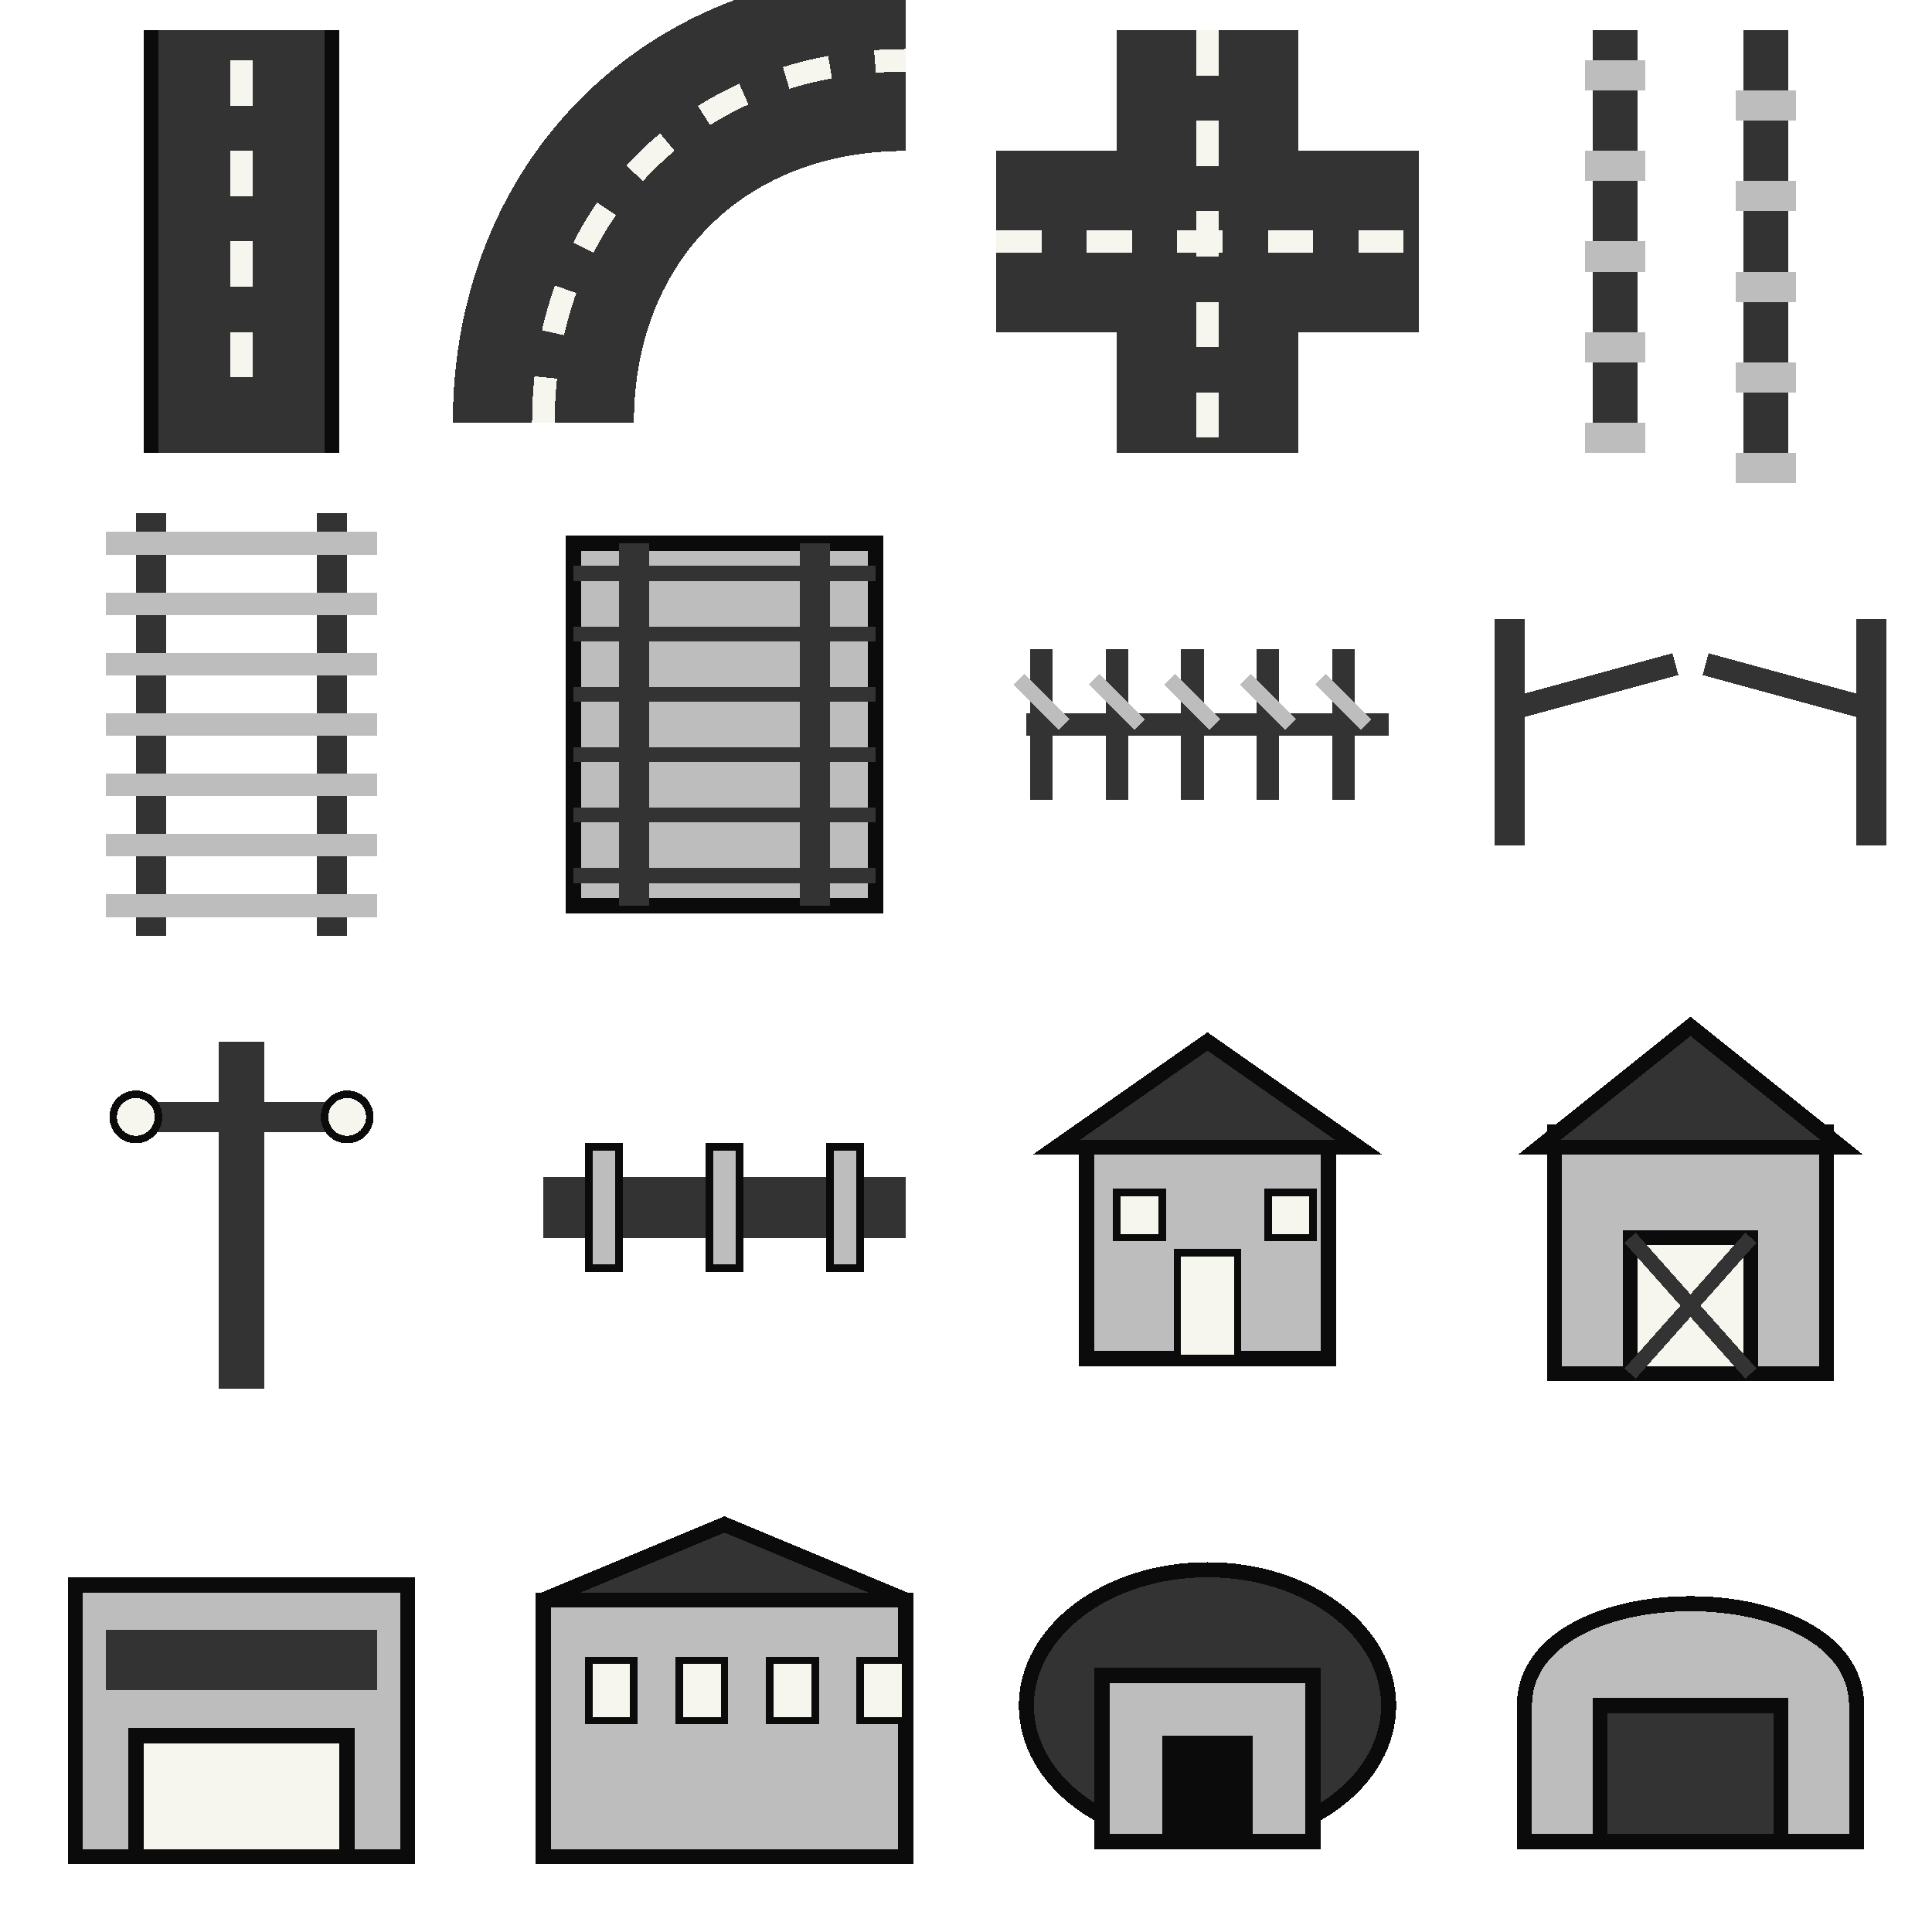
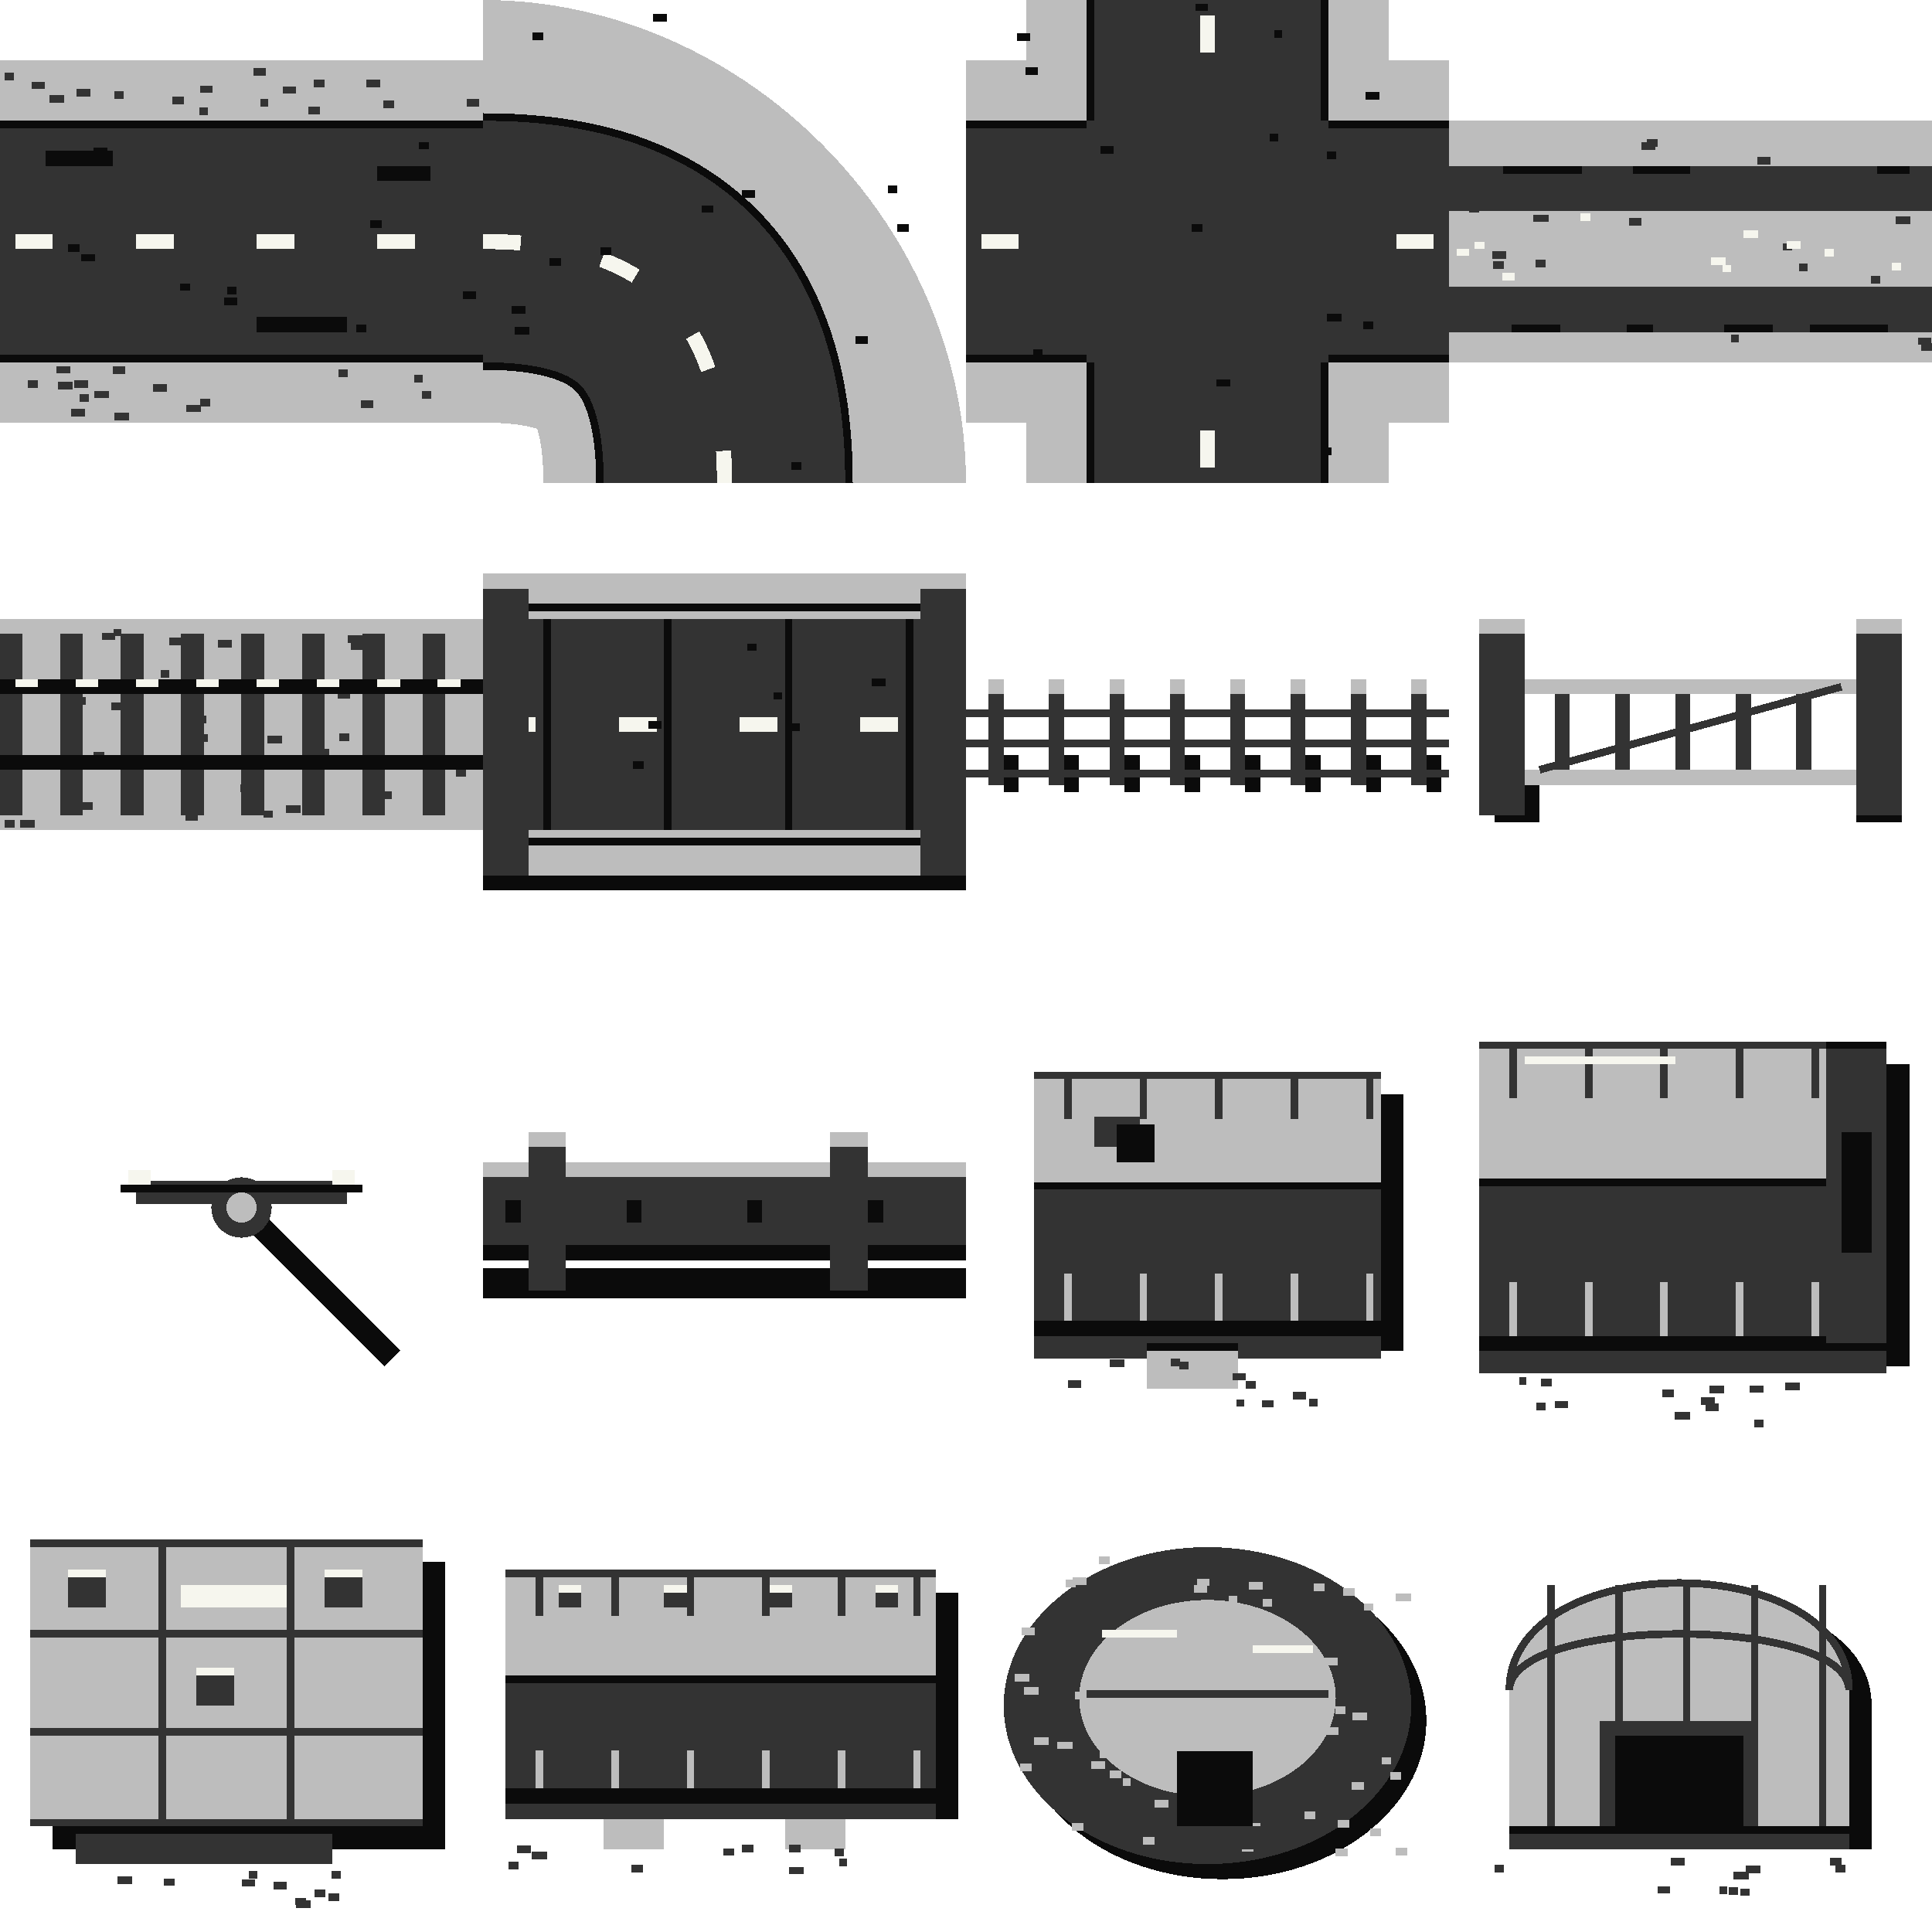
<svg xmlns="http://www.w3.org/2000/svg" width="256" height="256" viewBox="0 0 256 256" shape-rendering="crispEdges">
+   <defs>
+     <clipPath id="cell">
+       <rect width="64" height="64" />
+     </clipPath>
+   </defs>
  <rect width="256" height="256" fill="none" />
-   <g transform="translate(0 0)">
-     <rect x="20" y="4" width="24" height="56" fill="#333333" />
-     <line x1="32" y1="8" x2="32" y2="56" stroke="#F6F6EE" stroke-width="3" stroke-dasharray="6 6" />
-     <line x1="20" y1="4" x2="20" y2="60" stroke="#0B0B0B" stroke-width="2" />
-     <line x1="44" y1="4" x2="44" y2="60" stroke="#0B0B0B" stroke-width="2" />
+   <g transform="translate(0 0)" clip-path="url(#cell)">
+     <rect x="0" y="8" width="64" height="48" fill="#BDBDBD" />
+     <path d="M40.81 14.17h1.63v1h-1.63zM4.2 10.81h1.75v1h-1.75zM26.48 11.32h1.69v1h-1.69zM0.61 9.64h1.27v1h-1.27zM50.79 13.29h1.44v1h-1.44zM37.43 11.44h1.79v1h-1.79zM10.16 11.82h1.87v1h-1.87zM61.87 13.11h1.61v1h-1.61zM15.14 12.12h1.25v1h-1.25zM6.55 12.63h1.95v1h-1.95zM41.57 10.56h1.41v1h-1.41zM33.62 9.02h1.59v1h-1.59zM48.49 10.55h1.88v1h-1.88zM34.48 13.1h1.1v1h-1.1zM22.87 12.82h1.53v1h-1.53zM26.37 14.21h1.2v1h-1.2z" fill="#333333" />
+     <path d="M12.52 51.77h1.88v1h-1.88zM7.72 50.6h1.86v1h-1.86zM10.57 52.24h1.21v1h-1.21zM9.83 50.41h1.86v1h-1.86zM9.41 54.17h1.9v1h-1.9zM26.5 52.83h1.33v1h-1.33zM47.8 53.04h1.63v1h-1.63zM54.88 49.69h1.18v1h-1.18zM20.3 50.93h1.83v1h-1.83zM15.17 54.67h1.9v1h-1.9zM7.52 48.51h1.83v1h-1.83zM24.71 53.61h1.89v1h-1.89zM14.98 48.57h1.66v1h-1.66zM3.65 50.38h1.37v1h-1.37zM55.92 51.84h1.17v1h-1.17zM44.83 48.99h1.27v1h-1.27z" fill="#333333" />
+     <rect x="0" y="16" width="64" height="32" fill="#333333" />
+     <rect x="0" y="16" width="64" height="1" fill="#0B0B0B" />
+     <rect x="0" y="47" width="64" height="1" fill="#0B0B0B" />
+     <path d="M2 31h5v2h-5zM18 31h5v2h-5zM34 31h5v2h-5zM50 31h5v2h-5z" fill="#F6F6EE" />
+     <path d="M6 20h9v2h-9zM34 42h12v2h-12zM50 22h7v2h-7z" fill="#0B0B0B" />
+     <path d="M47.23 43.04h1.26v1h-1.26zM23.9 37.54h1.24v1h-1.24zM30.13 38.02h1.24v1h-1.24zM10.71 33.65h1.92v1h-1.92zM55.52 18.81h1.34v1h-1.34zM29.73 39.45h1.72v1h-1.72zM9.02 32.35h1.48v1h-1.48zM61.37 38.65h1.75v1h-1.75zM49.04 29.18h1.52v1h-1.52zM12.4 19.57h1.87v1h-1.87z" fill="#0B0B0B" />
  </g>
-   <g transform="translate(64 0)">
-     <path d="M8 56 C8 28 28 8 56 8" fill="none" stroke="#333333" stroke-width="24" />
-     <path d="M8 56 C8 28 28 8 56 8" fill="none" stroke="#F6F6EE" stroke-width="3" stroke-dasharray="6 6" />
+   <g transform="translate(64 0)" clip-path="url(#cell)">
+     <path d="M0 8 C30 8 56 34 56 64" fill="none" stroke="#BDBDBD" stroke-width="16" />
+     <path d="M0 32 C22 32 32 42 32 64" fill="none" stroke="#BDBDBD" stroke-width="48" />
+     <path d="M0 32 C22 32 32 42 32 64" fill="none" stroke="#333333" stroke-width="32" />
+     <path d="M0 32 C22 32 32 42 32 64" fill="none" stroke="#0B0B0B" stroke-width="34" />
+     <path d="M0 32 C22 32 32 42 32 64" fill="none" stroke="#333333" stroke-width="32" />
+     <path d="M0 32 C22 32 32 42 32 64" fill="none" stroke="#F6F6EE" stroke-width="2" stroke-dasharray="5 11" />
+     <path d="M40.83 61.26h1.32v1h-1.32zM6.53 4.3h1.5v1h-1.5zM53.64 24.62h1.2v1h-1.2zM4.23 43.32h1.95v1h-1.95zM49.33 44.58h1.67v1h-1.67zM3.79 40.58h1.8v1h-1.8zM28.97 27.2h1.56v1h-1.56zM34.32 25.21h1.68v1h-1.68zM22.54 1.88h1.85v1h-1.85zM54.88 29.7h1.56v1h-1.56zM15.58 32.81h1.37v1h-1.37zM8.82 34.25h1.51v1h-1.51z" fill="#0B0B0B" />
  </g>
-   <g transform="translate(128 0)">
-     <rect x="20" y="4" width="24" height="56" fill="#333333" />
-     <rect x="4" y="20" width="56" height="24" fill="#333333" />
-     <line x1="32" y1="4" x2="32" y2="60" stroke="#F6F6EE" stroke-width="3" stroke-dasharray="6 6" />
-     <line x1="4" y1="32" x2="60" y2="32" stroke="#F6F6EE" stroke-width="3" stroke-dasharray="6 6" />
+   <g transform="translate(128 0)" clip-path="url(#cell)">
+     <rect x="0" y="8" width="64" height="48" fill="#BDBDBD" />
+     <rect x="8" y="0" width="48" height="64" fill="#BDBDBD" />
+     <rect x="0" y="16" width="64" height="32" fill="#333333" />
+     <rect x="16" y="0" width="32" height="64" fill="#333333" />
+     <path d="M0 16h16v1h-16zM48 16h16v1h-16zM0 47h16v1h-16zM48 47h16v1h-16z" fill="#0B0B0B" />
+     <path d="M16 0h1v16h-1zM47 0h1v16h-1zM16 48h1v16h-1zM47 48h1v16h-1z" fill="#0B0B0B" />
+     <path d="M2 31h5v2h-5zM57 31h5v2h-5zM31 2h2v5h-2zM31 57h2v5h-2z" fill="#F6F6EE" />
+     <path d="M40.86 3.97h1v1h-1zM8.86 46.29h1.25v1h-1.25zM17.8 19.34h1.71v1h-1.71zM7.85 8.9h1.64v1h-1.64zM47.87 41.55h1.9v1h-1.9zM33.16 50.23h1.82v1h-1.82zM47.78 20.07h1.25v1h-1.25zM6.78 4.44h1.75v1h-1.75zM29.93 29.72h1.45v1h-1.45zM40.2 17.73h1.18v1h-1.18zM52.6 42.58h1.34v1h-1.34zM47.02 59.29h1.43v1h-1.43zM30.42 0.48h1.68v1h-1.68zM52.94 12.18h1.88v1h-1.88z" fill="#0B0B0B" />
  </g>
-   <g transform="translate(192 0)">
-     <line x1="22" y1="4" x2="22" y2="60" stroke="#333333" stroke-width="6" />
-     <line x1="42" y1="4" x2="42" y2="60" stroke="#333333" stroke-width="6" />
-     <rect x="18" y="8" width="8" height="4" fill="#BDBDBD" />
-     <rect x="38" y="12" width="8" height="4" fill="#BDBDBD" />
-     <rect x="18" y="20" width="8" height="4" fill="#BDBDBD" />
-     <rect x="38" y="24" width="8" height="4" fill="#BDBDBD" />
-     <rect x="18" y="32" width="8" height="4" fill="#BDBDBD" />
-     <rect x="38" y="36" width="8" height="4" fill="#BDBDBD" />
-     <rect x="18" y="44" width="8" height="4" fill="#BDBDBD" />
-     <rect x="38" y="48" width="8" height="4" fill="#BDBDBD" />
-     <rect x="18" y="56" width="8" height="4" fill="#BDBDBD" />
-     <rect x="38" y="60" width="8" height="4" fill="#BDBDBD" />
+   <g transform="translate(192 0)" clip-path="url(#cell)">
+     <rect x="0" y="16" width="64" height="32" fill="#BDBDBD" />
+     <path d="M40.88 20.77h1.69v1h-1.69zM11.19 28.44h1.99v1h-1.99zM44.95 22.92h1.22v1h-1.22zM11.47 34.45h1.32v1h-1.32zM46.41 34.95h1.13v1h-1.13zM62.52 45.46h1.83v1h-1.83zM3.59 22.37h1.94v1h-1.94zM42.24 38.96h1.82v1h-1.82zM37.33 44.32h1.05v1h-1.05zM25.53 18.83h1.8v1h-1.8zM26.62 41.76h1.3v1h-1.3zM22.22 26.49h1.35v1h-1.35zM21.38 41.72h1.58v1h-1.58zM62.17 44.7h1.76v1h-1.76zM2.63 27.12h1.35v1h-1.35zM26.21 18.43h1.43v1h-1.43zM5.82 34.62h1.46v1h-1.46zM44.22 32.21h1.2v1h-1.2zM34.4 42.02h1.11v1h-1.11zM53.53 24.07h1.8v1h-1.8zM5.69 33.28h1.9v1h-1.9zM55.86 36.59h1.31v1h-1.31zM59.14 28.65h1.95v1h-1.95zM55.66 24.22h1.72v1h-1.72zM23.89 28.85h1.62v1h-1.62zM59.16 26.81h1.47v1h-1.47z" fill="#333333" />
+     <rect x="0" y="22" width="64" height="6" fill="#333333" />
+     <rect x="0" y="38" width="64" height="6" fill="#333333" />
+     <path d="M8.59 22h5.79v1h-5.79zM7.2 22h6.15v1h-6.15zM10.72 22h6.86v1h-6.86zM24.42 22h7.53v1h-7.53zM56.73 22h4.34v1h-4.34zM9.56 22h5.01v1h-5.01z" fill="#0B0B0B" />
+     <path d="M36.49 43h6.4v1h-6.4zM23.53 43h3.49v1h-3.49zM48.28 43h3.53v1h-3.53zM8.32 43h6.44v1h-6.44zM47.85 43h4.49v1h-4.49zM51.21 43h6.94v1h-6.94z" fill="#0B0B0B" />
+     <path d="M44.75 31.97h1.84v1h-1.84zM1.04 32.93h1.65v1h-1.65zM34.74 34.14h1.96v1h-1.96zM36.27 35.08h1.15v1h-1.15zM58.72 34.8h1.2v1h-1.2zM7.06 36.16h1.62v1h-1.62zM38.98 30.51h1.96v1h-1.96zM17.45 28.26h1.28v1h-1.28zM3.39 32.01h1.33v1h-1.33zM49.73 32.97h1.25v1h-1.25z" fill="#F6F6EE" />
  </g>
-   <g transform="translate(0 64)">
-     <line x1="20" y1="4" x2="20" y2="60" stroke="#333333" stroke-width="4" />
-     <line x1="44" y1="4" x2="44" y2="60" stroke="#333333" stroke-width="4" />
-     <line x1="14" y1="8" x2="50" y2="8" stroke="#BDBDBD" stroke-width="3" />
-     <line x1="14" y1="16" x2="50" y2="16" stroke="#BDBDBD" stroke-width="3" />
-     <line x1="14" y1="24" x2="50" y2="24" stroke="#BDBDBD" stroke-width="3" />
-     <line x1="14" y1="32" x2="50" y2="32" stroke="#BDBDBD" stroke-width="3" />
-     <line x1="14" y1="40" x2="50" y2="40" stroke="#BDBDBD" stroke-width="3" />
-     <line x1="14" y1="48" x2="50" y2="48" stroke="#BDBDBD" stroke-width="3" />
-     <line x1="14" y1="56" x2="50" y2="56" stroke="#BDBDBD" stroke-width="3" />
+   <g transform="translate(0 64)" clip-path="url(#cell)">
+     <rect x="0" y="18" width="64" height="28" fill="#BDBDBD" />
+     <path d="M40.9 24.6h1.37v1h-1.37zM13.53 19.83h1.74v1h-1.74zM9.11 21.76h1.73v1h-1.73zM15.09 19.32h1.01v1h-1.01zM44.96 33.2h1.36v1h-1.36zM28.89 20.8h1.85v1h-1.85zM22.4 20.49h1.63v1h-1.63zM14.7 29.09h1.89v1h-1.89zM44.72 27.59h1.65v1h-1.65zM10.85 42.33h1.42v1h-1.42zM0.64 44.63h1.26v1h-1.26zM60.43 37.87h1.28v1h-1.28zM12.34 35.6h1.47v1h-1.47zM8.4 35.78h1.65v1h-1.65zM37.88 42.72h1.95v1h-1.95zM26.15 30.84h1.17v1h-1.17zM24.59 43.78h1.65v1h-1.65zM35.39 33.48h1.98v1h-1.98zM21.34 24.76h1.07v1h-1.07zM26.09 33.28h1.44v1h-1.44zM46.45 21.14h1.9v1h-1.9zM2.64 44.69h1.97v1h-1.97zM41.93 35.21h1.72v1h-1.72zM34.92 43.38h1.24v1h-1.24zM46.09 20.16h1.89v1h-1.89zM31.82 39.98h1.32v1h-1.32zM9.52 28.4h1.88v1h-1.88zM44.61 26.22h1.4v1h-1.4zM50.2 40.86h1.71v1h-1.71zM0.29 38.68h1.08v1h-1.08z" fill="#333333" />
+     <path d="M0 20h3v24h-3zM8 20h3v24h-3zM16 20h3v24h-3zM24 20h3v24h-3zM32 20h3v24h-3zM40 20h3v24h-3zM48 20h3v24h-3zM56 20h3v24h-3z" fill="#333333" />
+     <rect x="0" y="26" width="64" height="2" fill="#0B0B0B" />
+     <rect x="0" y="36" width="64" height="2" fill="#0B0B0B" />
+     <path d="M2 26h3v1h-3zM10 26h3v1h-3zM18 26h3v1h-3zM26 26h3v1h-3zM34 26h3v1h-3zM42 26h3v1h-3zM50 26h3v1h-3zM58 26h3v1h-3z" fill="#F6F6EE" />
  </g>
-   <g transform="translate(64 64)">
-     <rect x="12" y="8" width="40" height="48" fill="#BDBDBD" stroke="#0B0B0B" stroke-width="2" />
-     <line x1="20" y1="8" x2="20" y2="56" stroke="#333333" stroke-width="4" />
-     <line x1="44" y1="8" x2="44" y2="56" stroke="#333333" stroke-width="4" />
-     <line x1="12" y1="12" x2="52" y2="12" stroke="#333333" stroke-width="2" />
-     <line x1="12" y1="20" x2="52" y2="20" stroke="#333333" stroke-width="2" />
-     <line x1="12" y1="28" x2="52" y2="28" stroke="#333333" stroke-width="2" />
-     <line x1="12" y1="36" x2="52" y2="36" stroke="#333333" stroke-width="2" />
-     <line x1="12" y1="44" x2="52" y2="44" stroke="#333333" stroke-width="2" />
-     <line x1="12" y1="52" x2="52" y2="52" stroke="#333333" stroke-width="2" />
+   <g transform="translate(64 64)" clip-path="url(#cell)">
+     <rect x="0" y="14" width="64" height="40" fill="#0B0B0B" />
+     <rect x="0" y="12" width="64" height="40" fill="#BDBDBD" />
+     <rect x="0" y="18" width="64" height="28" fill="#333333" />
+     <path d="M8 18h1v28h-1zM24 18h1v28h-1zM40 18h1v28h-1zM56 18h1v28h-1z" fill="#0B0B0B" />
+     <path d="M2 31h5v2h-5zM18 31h5v2h-5zM34 31h5v2h-5zM50 31h5v2h-5z" fill="#F6F6EE" />
+     <rect x="0" y="16" width="64" height="1" fill="#0B0B0B" />
+     <rect x="0" y="47" width="64" height="1" fill="#0B0B0B" />
+     <rect x="0" y="12" width="6" height="40" fill="#333333" />
+     <rect x="58" y="12" width="6" height="40" fill="#333333" />
+     <path d="M0 12h6v2h-6zM58 12h6v2h-6z" fill="#BDBDBD" />
+     <path d="M38.53 27.71h1.06v1h-1.06zM19.83 36.89h1.49v1h-1.49zM35.05 21.27h1.23v1h-1.23zM21.96 31.56h1.69v1h-1.69zM40.45 31.84h1.58v1h-1.58zM51.46 25.91h1.86v1h-1.86z" fill="#0B0B0B" />
  </g>
-   <g transform="translate(128 64)">
-     <line x1="8" y1="32" x2="56" y2="32" stroke="#333333" stroke-width="3" />
-     <line x1="10" y1="22" x2="10" y2="42" stroke="#333333" stroke-width="3" />
-     <line x1="7" y1="26" x2="13" y2="32" stroke="#BDBDBD" stroke-width="2" />
-     <line x1="20" y1="22" x2="20" y2="42" stroke="#333333" stroke-width="3" />
-     <line x1="17" y1="26" x2="23" y2="32" stroke="#BDBDBD" stroke-width="2" />
-     <line x1="30" y1="22" x2="30" y2="42" stroke="#333333" stroke-width="3" />
-     <line x1="27" y1="26" x2="33" y2="32" stroke="#BDBDBD" stroke-width="2" />
-     <line x1="40" y1="22" x2="40" y2="42" stroke="#333333" stroke-width="3" />
-     <line x1="37" y1="26" x2="43" y2="32" stroke="#BDBDBD" stroke-width="2" />
-     <line x1="50" y1="22" x2="50" y2="42" stroke="#333333" stroke-width="3" />
-     <line x1="47" y1="26" x2="53" y2="32" stroke="#BDBDBD" stroke-width="2" />
+   <g transform="translate(128 64)" clip-path="url(#cell)">
+     <path d="M5 36h2v5h-2zM13 36h2v5h-2zM21 36h2v5h-2zM29 36h2v5h-2zM37 36h2v5h-2zM45 36h2v5h-2zM53 36h2v5h-2zM61 36h2v5h-2z" fill="#0B0B0B" />
+     <rect x="0" y="30" width="64" height="1" fill="#333333" />
+     <rect x="0" y="34" width="64" height="1" fill="#333333" />
+     <rect x="0" y="38" width="64" height="1" fill="#333333" />
+     <path d="M3 26h2v14h-2zM11 26h2v14h-2zM19 26h2v14h-2zM27 26h2v14h-2zM35 26h2v14h-2zM43 26h2v14h-2zM51 26h2v14h-2zM59 26h2v14h-2z" fill="#333333" />
+     <path d="M3 26h2v2h-2zM11 26h2v2h-2zM19 26h2v2h-2zM27 26h2v2h-2zM35 26h2v2h-2zM43 26h2v2h-2zM51 26h2v2h-2zM59 26h2v2h-2z" fill="#BDBDBD" />
  </g>
-   <g transform="translate(192 64)">
-     <line x1="8" y1="18" x2="8" y2="48" stroke="#333333" stroke-width="4" />
-     <line x1="56" y1="18" x2="56" y2="48" stroke="#333333" stroke-width="4" />
-     <line x1="8" y1="30" x2="30" y2="24" stroke="#333333" stroke-width="3" />
-     <line x1="34" y1="24" x2="56" y2="30" stroke="#333333" stroke-width="3" />
+   <g transform="translate(192 64)" clip-path="url(#cell)">
+     <path d="M6 40h6v5h-6zM54 40h6v5h-6z" fill="#0B0B0B" />
+     <rect x="4" y="18" width="6" height="26" fill="#333333" />
+     <rect x="54" y="18" width="6" height="26" fill="#333333" />
+     <rect x="4" y="18" width="6" height="2" fill="#BDBDBD" />
+     <rect x="54" y="18" width="6" height="2" fill="#BDBDBD" />
+     <rect x="10" y="26" width="44" height="2" fill="#BDBDBD" />
+     <rect x="10" y="38" width="44" height="2" fill="#BDBDBD" />
+     <path d="M14 28h2v10h-2zM22 28h2v10h-2zM30 28h2v10h-2zM38 28h2v10h-2zM46 28h2v10h-2z" fill="#333333" />
+     <line x1="12" y1="38" x2="52" y2="27" stroke="#333333" stroke-width="1" />
  </g>
-   <g transform="translate(0 128)">
-     <rect x="29" y="10" width="6" height="46" fill="#333333" />
-     <line x1="18" y1="20" x2="46" y2="20" stroke="#333333" stroke-width="4" />
-     <circle cx="18" cy="20" r="3" fill="#F6F6EE" stroke="#0B0B0B" stroke-width="1" />
-     <circle cx="46" cy="20" r="3" fill="#F6F6EE" stroke="#0B0B0B" stroke-width="1" />
+   <g transform="translate(0 128)" clip-path="url(#cell)">
+     <line x1="34" y1="34" x2="52" y2="52" stroke="#0B0B0B" stroke-width="3" />
+     <line x1="18" y1="30" x2="46" y2="30" stroke="#333333" stroke-width="3" />
+     <circle cx="32" cy="32" r="4" fill="#333333" />
+     <circle cx="32" cy="32" r="2" fill="#BDBDBD" />
+     <path d="M17 27h3v3h-3zM44 27h3v3h-3z" fill="#F6F6EE" />
+     <path d="M16 29h32v1h-32z" fill="#0B0B0B" />
  </g>
-   <g transform="translate(64 128)">
-     <line x1="8" y1="32" x2="56" y2="32" stroke="#333333" stroke-width="8" />
-     <rect x="14" y="24" width="4" height="16" fill="#BDBDBD" stroke="#0B0B0B" stroke-width="1" />
-     <rect x="30" y="24" width="4" height="16" fill="#BDBDBD" stroke="#0B0B0B" stroke-width="1" />
-     <rect x="46" y="24" width="4" height="16" fill="#BDBDBD" stroke="#0B0B0B" stroke-width="1" />
+   <g transform="translate(64 128)" clip-path="url(#cell)">
+     <rect x="0" y="40" width="64" height="4" fill="#0B0B0B" />
+     <rect x="0" y="26" width="64" height="13" fill="#333333" />
+     <rect x="0" y="26" width="64" height="2" fill="#BDBDBD" />
+     <rect x="0" y="37" width="64" height="2" fill="#0B0B0B" />
+     <path d="M6 22h5v21h-5zM46 22h5v21h-5z" fill="#333333" />
+     <path d="M6 22h5v2h-5zM46 22h5v2h-5z" fill="#BDBDBD" />
+     <path d="M3 31h2v3h-2zM19 31h2v3h-2zM35 31h2v3h-2zM51 31h2v3h-2z" fill="#0B0B0B" />
  </g>
-   <g transform="translate(128 128)">
-     <rect x="16" y="22" width="32" height="30" fill="#BDBDBD" stroke="#0B0B0B" stroke-width="2" />
-     <polygon points="12,24 32,10 52,24" fill="#333333" stroke="#0B0B0B" stroke-width="2" />
-     <rect x="28" y="38" width="8" height="14" fill="#F6F6EE" stroke="#0B0B0B" stroke-width="1" />
-     <rect x="20" y="30" width="6" height="6" fill="#F6F6EE" stroke="#0B0B0B" stroke-width="1" />
-     <rect x="40" y="30" width="6" height="6" fill="#F6F6EE" stroke="#0B0B0B" stroke-width="1" />
+   <g transform="translate(128 128)" clip-path="url(#cell)">
+     <rect x="12" y="17" width="46" height="34" fill="#0B0B0B" />
+     <rect x="9" y="14" width="46" height="15.64" fill="#BDBDBD" />
+     <rect x="9" y="29.64" width="46" height="18.36" fill="#333333" />
+     <path d="M13 15h1v5.32h-1zM23 15h1v5.32h-1zM33 15h1v5.32h-1zM43 15h1v5.32h-1zM53 15h1v5.32h-1z" fill="#333333" />
+     <path d="M13 40.76h1v6.24h-1zM23 40.76h1v6.24h-1zM33 40.76h1v6.24h-1zM43 40.76h1v6.24h-1zM53 40.76h1v6.24h-1z" fill="#BDBDBD" />
+     <rect x="9" y="28.64" width="46" height="1" fill="#0B0B0B" />
+     <rect x="9" y="14" width="46" height="1" fill="#333333" />
+     <rect x="9" y="47" width="46" height="1" fill="#0B0B0B" />
+     <rect x="17" y="18" width="6" height="6" fill="#333333" />
+     <rect x="17" y="18" width="6" height="2" fill="#BDBDBD" />
+     <rect x="20" y="21" width="5" height="5" fill="#0B0B0B" />
+     <rect x="9" y="48" width="46" height="4" fill="#333333" />
+     <rect x="9" y="48" width="46" height="1" fill="#0B0B0B" />
+     <rect x="24" y="50" width="12" height="6" fill="#BDBDBD" />
+     <rect x="24" y="50" width="12" height="1" fill="#0B0B0B" />
+     <path d="M39.23 57.52h1.48v1h-1.48zM28.28 52.47h1.23v1h-1.23zM43.27 56.45h1.78v1h-1.78zM35.79 57.4h1.12v1h-1.12zM35.31 53.92h1.73v1h-1.73zM19.01 52.16h1.94v1h-1.94zM13.5 54.89h1.78v1h-1.78zM37.12 55.03h1.32v1h-1.32zM27.13 52.04h1.24v1h-1.24zM45.51 57.32h1.12v1h-1.12z" fill="#333333" />
  </g>
-   <g transform="translate(192 128)">
-     <rect x="14" y="22" width="36" height="32" fill="#BDBDBD" stroke="#0B0B0B" stroke-width="2" />
-     <polygon points="12,24 32,8 52,24" fill="#333333" stroke="#0B0B0B" stroke-width="2" />
-     <rect x="24" y="36" width="16" height="18" fill="#F6F6EE" stroke="#0B0B0B" stroke-width="2" />
-     <line x1="24" y1="36" x2="40" y2="54" stroke="#333333" stroke-width="2" />
-     <line x1="40" y1="36" x2="24" y2="54" stroke="#333333" stroke-width="2" />
+   <g transform="translate(192 128)" clip-path="url(#cell)">
+     <rect x="7" y="13" width="54" height="40" fill="#0B0B0B" />
+     <rect x="4" y="10" width="54" height="19.2" fill="#BDBDBD" />
+     <rect x="4" y="29.2" width="54" height="20.8" fill="#333333" />
+     <path d="M8 11h1v6.53h-1zM18 11h1v6.53h-1zM28 11h1v6.53h-1zM38 11h1v6.53h-1zM48 11h1v6.53h-1z" fill="#333333" />
+     <path d="M8 41.93h1v7.07h-1zM18 41.93h1v7.07h-1zM28 41.93h1v7.07h-1zM38 41.93h1v7.07h-1zM48 41.93h1v7.07h-1z" fill="#BDBDBD" />
+     <rect x="4" y="28.2" width="54" height="1" fill="#0B0B0B" />
+     <rect x="4" y="10" width="54" height="1" fill="#333333" />
+     <rect x="4" y="49" width="54" height="1" fill="#0B0B0B" />
+     <rect x="50" y="10" width="8" height="40" fill="#333333" />
+     <rect x="50" y="10" width="8" height="1" fill="#0B0B0B" />
+     <rect x="52" y="22" width="4" height="16" fill="#0B0B0B" />
+     <rect x="4" y="50" width="54" height="4" fill="#333333" />
+     <rect x="4" y="50" width="54" height="1" fill="#0B0B0B" />
+     <path d="M40.47 60.16h1.16v1h-1.16zM29.95 59.13h1.98v1h-1.98zM11.55 57.87h1.29v1h-1.29zM39.85 55.57h1.8v1h-1.8zM34.55 55.58h1.95v1h-1.95zM44.55 55.23h1.95v1h-1.95zM28.29 56.1h1.47v1h-1.47zM12.21 54.72h1.4v1h-1.4zM33.37 57.14h1.84v1h-1.84zM33.97 57.99h1.74v1h-1.74zM9.28 54.5h1.01v1h-1.01zM14.03 57.62h1.74v1h-1.74z" fill="#333333" />
+     <path d="M10 12h20v1h-20z" fill="#F6F6EE" />
  </g>
-   <g transform="translate(0 192)">
-     <rect x="10" y="18" width="44" height="36" fill="#BDBDBD" stroke="#0B0B0B" stroke-width="2" />
-     <rect x="14" y="24" width="36" height="8" fill="#333333" />
-     <rect x="18" y="38" width="28" height="16" fill="#F6F6EE" stroke="#0B0B0B" stroke-width="2" />
+   <g transform="translate(0 192)" clip-path="url(#cell)">
+     <rect x="7" y="15" width="52" height="38" fill="#0B0B0B" />
+     <rect x="4" y="12" width="52" height="38" fill="#BDBDBD" />
+     <path d="M4 24h52v1h-52zM4 37h52v1h-52zM21 12h1v38h-1zM38 12h1v38h-1z" fill="#333333" />
+     <path d="M4 12h52v1h-52zM4 49h52v1h-52z" fill="#333333" />
+     <path d="M9 16h5v5h-5zM26 29h5v5h-5zM43 16h5v5h-5z" fill="#333333" />
+     <path d="M9 16h5v1h-5zM26 29h5v1h-5zM43 16h5v1h-5z" fill="#F6F6EE" />
+     <rect x="24" y="18" width="14" height="3" fill="#F6F6EE" />
+     <rect x="10" y="50" width="34" height="5" fill="#333333" />
+     <rect x="10" y="50" width="34" height="1" fill="#0B0B0B" />
+     <path d="M39.27 59.85h1.85v1h-1.85zM32.05 57h1.72v1h-1.72zM36.23 57.34h1.8v1h-1.8zM41.65 58.39h1.49v1h-1.49zM32.95 55.89h1.18v1h-1.18zM15.55 56.64h1.97v1h-1.97zM43.96 55.93h1.16v1h-1.16zM43.53 58.86h1.47v1h-1.47zM39.1 59.45h1.44v1h-1.44zM21.75 56.9h1.35v1h-1.35z" fill="#333333" />
  </g>
-   <g transform="translate(64 192)">
-     <rect x="8" y="20" width="48" height="34" fill="#BDBDBD" stroke="#0B0B0B" stroke-width="2" />
-     <polygon points="8,20 32,10 56,20" fill="#333333" stroke="#0B0B0B" stroke-width="2" />
-     <rect x="14" y="28" width="6" height="8" fill="#F6F6EE" stroke="#0B0B0B" stroke-width="1" />
-     <rect x="26" y="28" width="6" height="8" fill="#F6F6EE" stroke="#0B0B0B" stroke-width="1" />
-     <rect x="38" y="28" width="6" height="8" fill="#F6F6EE" stroke="#0B0B0B" stroke-width="1" />
-     <rect x="50" y="28" width="6" height="8" fill="#F6F6EE" stroke="#0B0B0B" stroke-width="1" />
+   <g transform="translate(64 192)" clip-path="url(#cell)">
+     <rect x="6" y="19" width="57" height="30" fill="#0B0B0B" />
+     <rect x="3" y="16" width="57" height="15" fill="#BDBDBD" />
+     <rect x="3" y="31" width="57" height="15" fill="#333333" />
+     <path d="M7 17h1v5.1h-1zM17 17h1v5.1h-1zM27 17h1v5.1h-1zM37 17h1v5.1h-1zM47 17h1v5.1h-1zM57 17h1v5.1h-1z" fill="#333333" />
+     <path d="M7 39.9h1v5.1h-1zM17 39.9h1v5.1h-1zM27 39.9h1v5.1h-1zM37 39.9h1v5.1h-1zM47 39.9h1v5.1h-1zM57 39.9h1v5.1h-1z" fill="#BDBDBD" />
+     <rect x="3" y="30" width="57" height="1" fill="#0B0B0B" />
+     <rect x="3" y="16" width="57" height="1" fill="#333333" />
+     <rect x="3" y="45" width="57" height="1" fill="#0B0B0B" />
+     <path d="M10 18h3v3h-3zM24 18h3v3h-3zM38 18h3v3h-3zM52 18h3v3h-3z" fill="#333333" />
+     <path d="M10 18h3v1h-3zM24 18h3v1h-3zM38 18h3v1h-3zM52 18h3v1h-3z" fill="#F6F6EE" />
+     <rect x="3" y="46" width="57" height="3" fill="#333333" />
+     <rect x="3" y="46" width="57" height="1" fill="#0B0B0B" />
+     <path d="M16 49h8v4h-8zM40 49h8v4h-8z" fill="#BDBDBD" />
+     <path d="M40.51 52.43h1.53v1h-1.53zM34.32 52.46h1.47v1h-1.47zM3.41 54.69h1.3v1h-1.3zM46.63 52.93h1.17v1h-1.17zM31.82 52.91h1.41v1h-1.41zM40.55 55.37h1.98v1h-1.98zM4.53 52.51h1.85v1h-1.85zM19.63 55.1h1.54v1h-1.54zM47.22 54.32h1.04v1h-1.04zM6.48 53.33h1.97v1h-1.97z" fill="#333333" />
  </g>
-   <g transform="translate(128 192)">
-     <ellipse cx="32" cy="34" rx="24" ry="18" fill="#333333" stroke="#0B0B0B" stroke-width="2" />
-     <rect x="18" y="30" width="28" height="22" fill="#BDBDBD" stroke="#0B0B0B" stroke-width="2" />
-     <rect x="26" y="38" width="12" height="14" fill="#0B0B0B" />
+   <g transform="translate(128 192)" clip-path="url(#cell)">
+     <ellipse cx="34" cy="36" rx="27" ry="21" fill="#0B0B0B" />
+     <ellipse cx="32" cy="34" rx="27" ry="21" fill="#333333" />
+     <path d="M39.31 19.91h1.22v1h-1.22zM35.83 42.56h1.22v1h-1.22zM29.2 25.73h1.81v1h-1.81zM47.51 36.85h1.86v1h-1.86zM30.59 17.17h1.64v1h-1.64zM12.09 38.77h2v1h-2zM23.41 51.44h1.54v1h-1.54zM49.94 18.42h1.61v1h-1.61zM51.08 44.16h1.64v1h-1.64zM48.99 52.98h1.59v1h-1.59zM51.2 34.96h1.9v1h-1.9zM7.18 41.67h1.5v1h-1.5zM44.85 48h1.46v1h-1.46zM36.53 52.35h1.55v1h-1.55zM16.06 32.76h1.99v1h-1.99zM26.71 31.37h1.59v1h-1.59zM24.82 33.33h1.58v1h-1.58zM14.16 17.03h1.8v1h-1.8zM19.57 28.12h1.72v1h-1.72zM9.04 38.22h1.89v1h-1.89zM16.58 41.42h1.9v1h-1.9zM36.36 23.15h1.55v1h-1.55zM53.55 50.3h1.45v1h-1.45zM19.38 40.79h1.39v1h-1.39zM19 42.59h1.54v1h-1.54zM14.46 32.19h1.87v1h-1.87zM17.75 39.94h1.5v1h-1.5zM31.4 35.94h1.69v1h-1.69zM41.42 24.09h1.31v1h-1.31zM24.94 46.49h1.84v1h-1.84zM52.77 20.44h1.2v1h-1.2zM49.25 49.15h1.52v1h-1.52zM34.82 19.45h1.11v1h-1.11zM56.97 52.87h1.48v1h-1.48zM17.64 14.27h1.38v1h-1.38zM46.13 17.86h1.35v1h-1.35zM6.45 29.78h1.9v1h-1.9zM20.76 43.6h1.08v1h-1.08zM14.05 49.6h1.52v1h-1.52zM37.49 17.64h1.82v1h-1.82zM7.69 31.53h1.89v1h-1.89zM35.13 24.03h1.48v1h-1.48zM47.29 27.65h1.93v1h-1.93zM7.36 23.67h1.8v1h-1.8zM55.08 40.82h1.19v1h-1.19zM56.18 42.81h1.47v1h-1.47zM37.44 49.6h1.6v1h-1.6zM31.36 48.04h1.11v1h-1.11zM56.97 19.13h1.99v1h-1.99zM13.18 17.35h1.33v1h-1.33zM30.21 18.04h1.78v1h-1.78zM34.68 20.77h1.48v1h-1.48zM35.09 39.21h1.05v1h-1.05zM48.98 34.11h1.27v1h-1.27z" fill="#BDBDBD" />
+     <ellipse cx="32" cy="33" rx="17" ry="13" fill="#BDBDBD" />
+     <ellipse cx="32" cy="33" rx="17" ry="13" fill="#BDBDBD" />
+     <path d="M16 32h32v1h-32z" fill="#333333" />
+     <rect x="28" y="40" width="10" height="12" fill="#0B0B0B" />
+     <rect x="26" y="50" width="14" height="3" fill="#333333" />
+     <path d="M18 24h10v1h-10zM38 26h8v1h-8z" fill="#F6F6EE" />
  </g>
-   <g transform="translate(192 192)">
-     <path d="M10 52 V34 C10 16 54 16 54 34 V52 Z" fill="#BDBDBD" stroke="#0B0B0B" stroke-width="2" />
-     <rect x="20" y="34" width="24" height="18" fill="#333333" stroke="#0B0B0B" stroke-width="2" />
+   <g transform="translate(192 192)" clip-path="url(#cell)">
+     <path d="M11 53 V34 C11 15 56 15 56 34 V53 Z" fill="#0B0B0B" />
+     <path d="M8 50 V32 C8 13 53 13 53 32 V50 Z" fill="#BDBDBD" />
+     <path d="M8 32 C8 13 53 13 53 32" fill="none" stroke="#333333" stroke-width="1" />
+     <path d="M13 18h1v32h-1zM22 18h1v32h-1zM31 18h1v32h-1zM40 18h1v32h-1zM49 18h1v32h-1z" fill="#333333" />
+     <path d="M8 32 C8 22 53 22 53 32" fill="none" stroke="#333333" stroke-width="1" />
+     <rect x="8" y="50" width="45" height="3" fill="#333333" />
+     <rect x="8" y="50" width="45" height="1" fill="#0B0B0B" />
+     <rect x="20" y="36" width="21" height="14" fill="#333333" />
+     <rect x="22" y="38" width="17" height="12" fill="#0B0B0B" />
+     <path d="M39.33 55.21h1.9v1h-1.9zM37.72 55.99h1.97v1h-1.97zM51.18 55.08h1.32v1h-1.32zM50.44 54.2h1.54v1h-1.54zM29.41 54.17h1.87v1h-1.87zM35.86 57.94h1.01v1h-1.01zM38.64 58.23h1.23v1h-1.23zM27.65 57.92h1.68v1h-1.68zM6.07 55.08h1.24v1h-1.24zM37.12 58.05h1.21v1h-1.21z" fill="#333333" />
  </g>
</svg>
